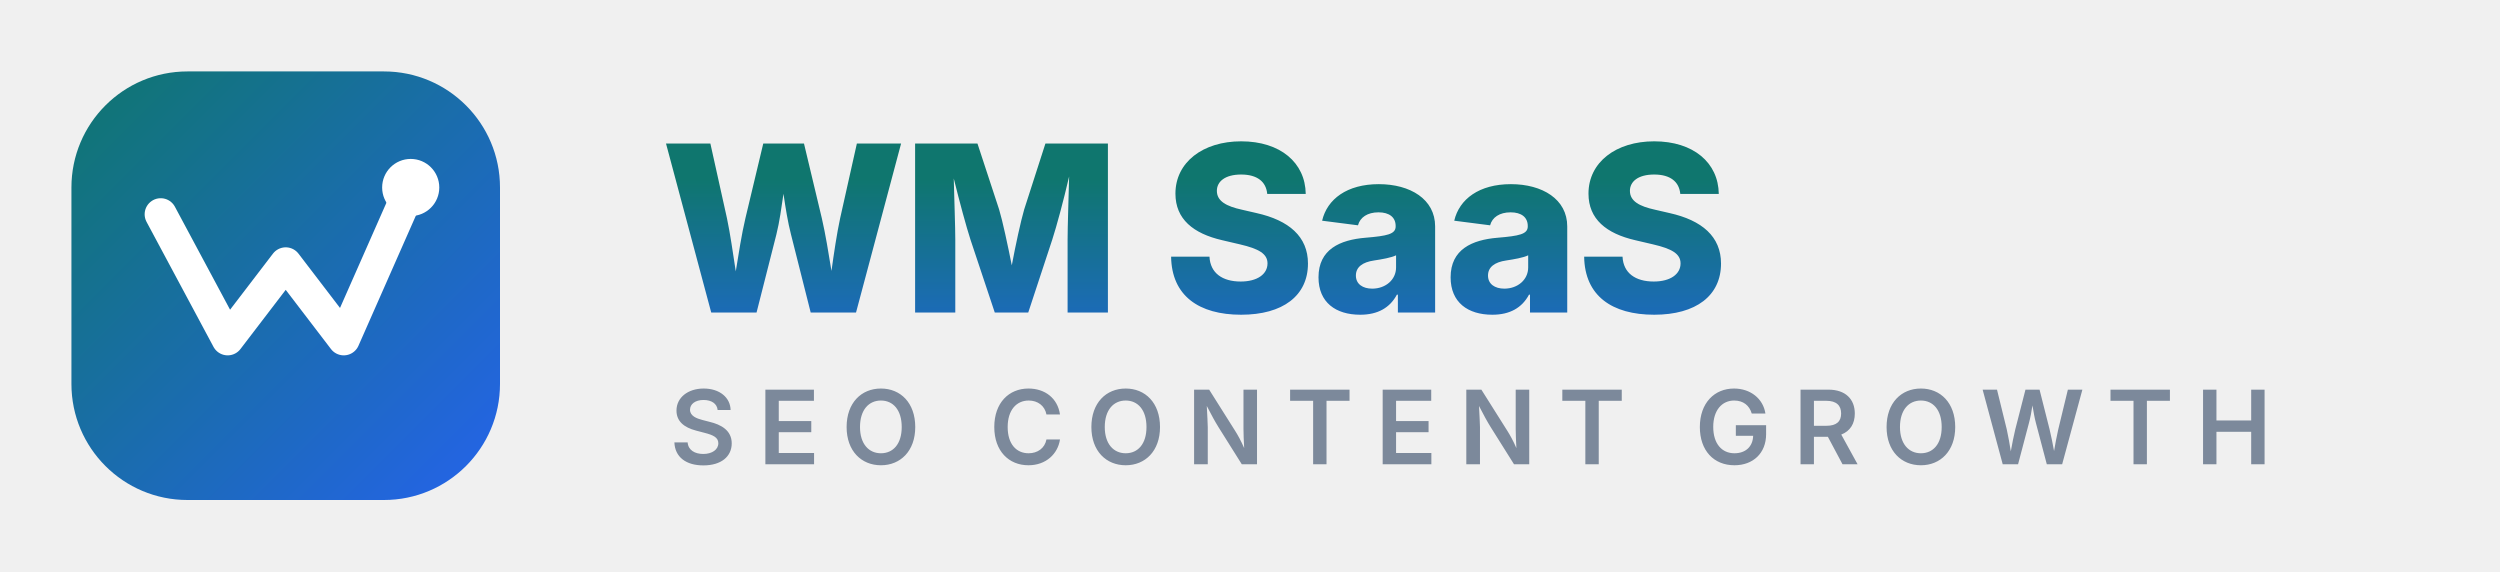
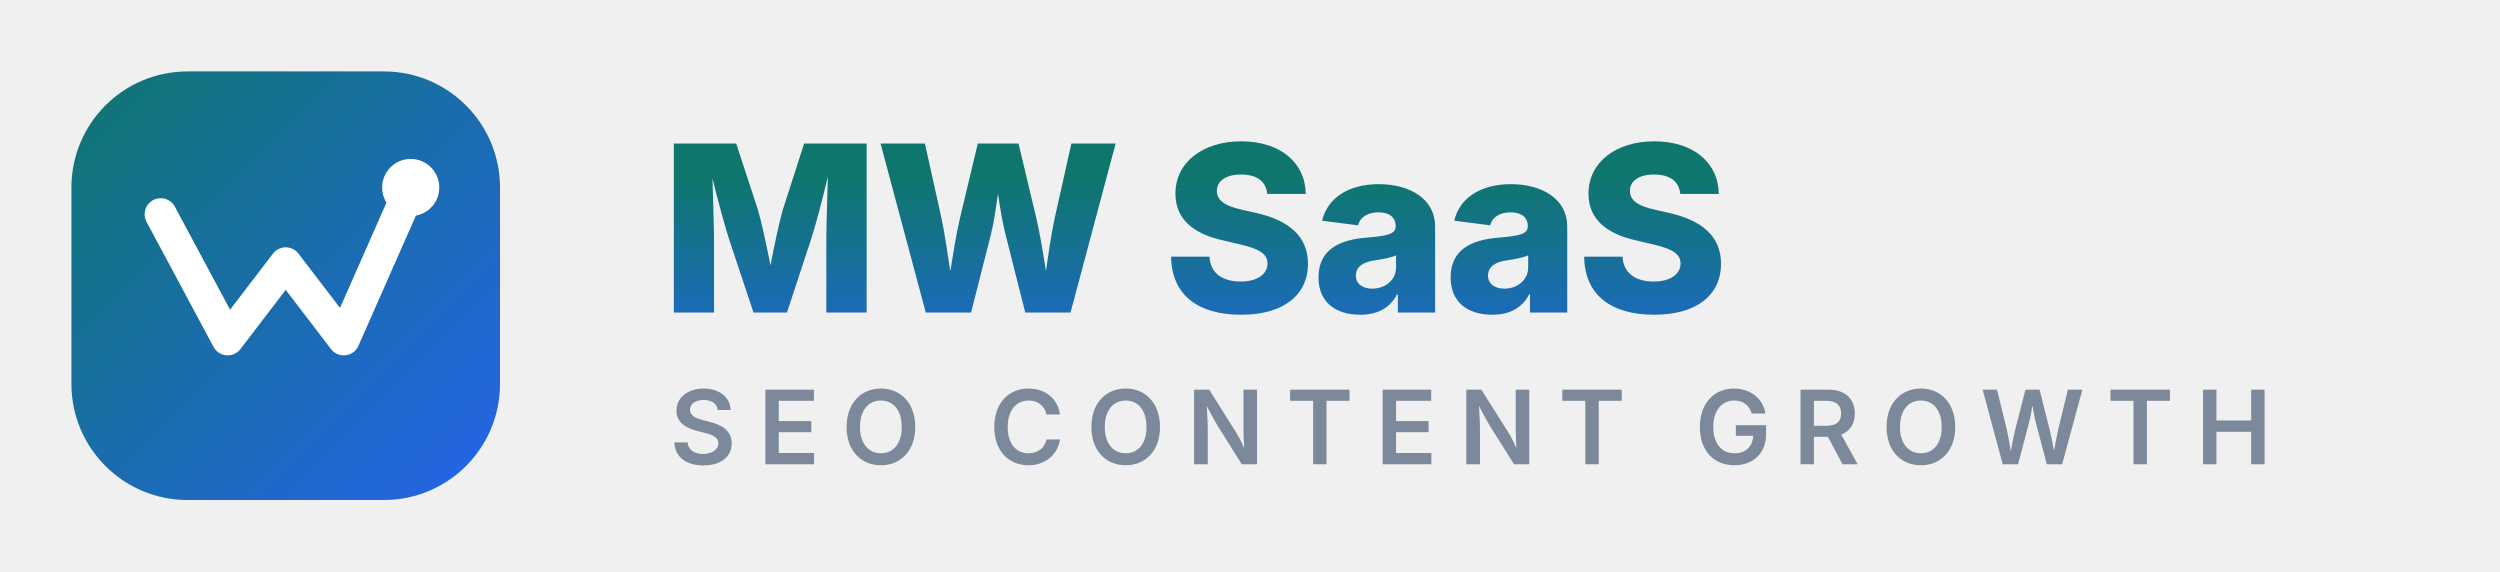
<svg xmlns="http://www.w3.org/2000/svg" width="280" height="64" viewBox="0 0 280 64" fill="none">
  <defs>
    <linearGradient id="wmLoginBg" x1="8" y1="8" x2="56" y2="56" gradientUnits="userSpaceOnUse">
      <stop stop-color="#0F766E" />
      <stop offset="1" stop-color="#2563EB" />
    </linearGradient>
    <linearGradient id="wmLoginText" x1="76" y1="20" x2="76" y2="46" gradientUnits="userSpaceOnUse">
      <stop stop-color="#0F766E" />
      <stop offset="1" stop-color="#2563EB" />
    </linearGradient>
  </defs>
  <rect x="8" y="8" width="48" height="48" rx="13" fill="url(#wmLoginBg)" />
  <path d="M18 24 L25.5 38 L32 29.5 L38.5 38 L46 21" fill="none" stroke="#fff" stroke-width="3.6" stroke-linecap="round" stroke-linejoin="round" />
  <circle cx="46" cy="21" r="3.2" fill="#fff" />
-   <text x="74" y="35" font-family="Inter, 'Segoe UI', system-ui, sans-serif" font-size="26" font-weight="800" letter-spacing="-0.5" fill="url(#wmLoginText)">WM SaaS</text>
+   <text x="74" y="35" font-family="Inter, 'Segoe UI', system-ui, sans-serif" font-size="26" font-weight="800" letter-spacing="-0.5" fill="url(#wmLoginText)">MW SaaS</text>
  <text x="75" y="52" font-family="Inter, 'Segoe UI', system-ui, sans-serif" font-size="11.5" font-weight="600" letter-spacing="2.4" fill="#7C899B">SEO CONTENT GROWTH</text>
</svg>
